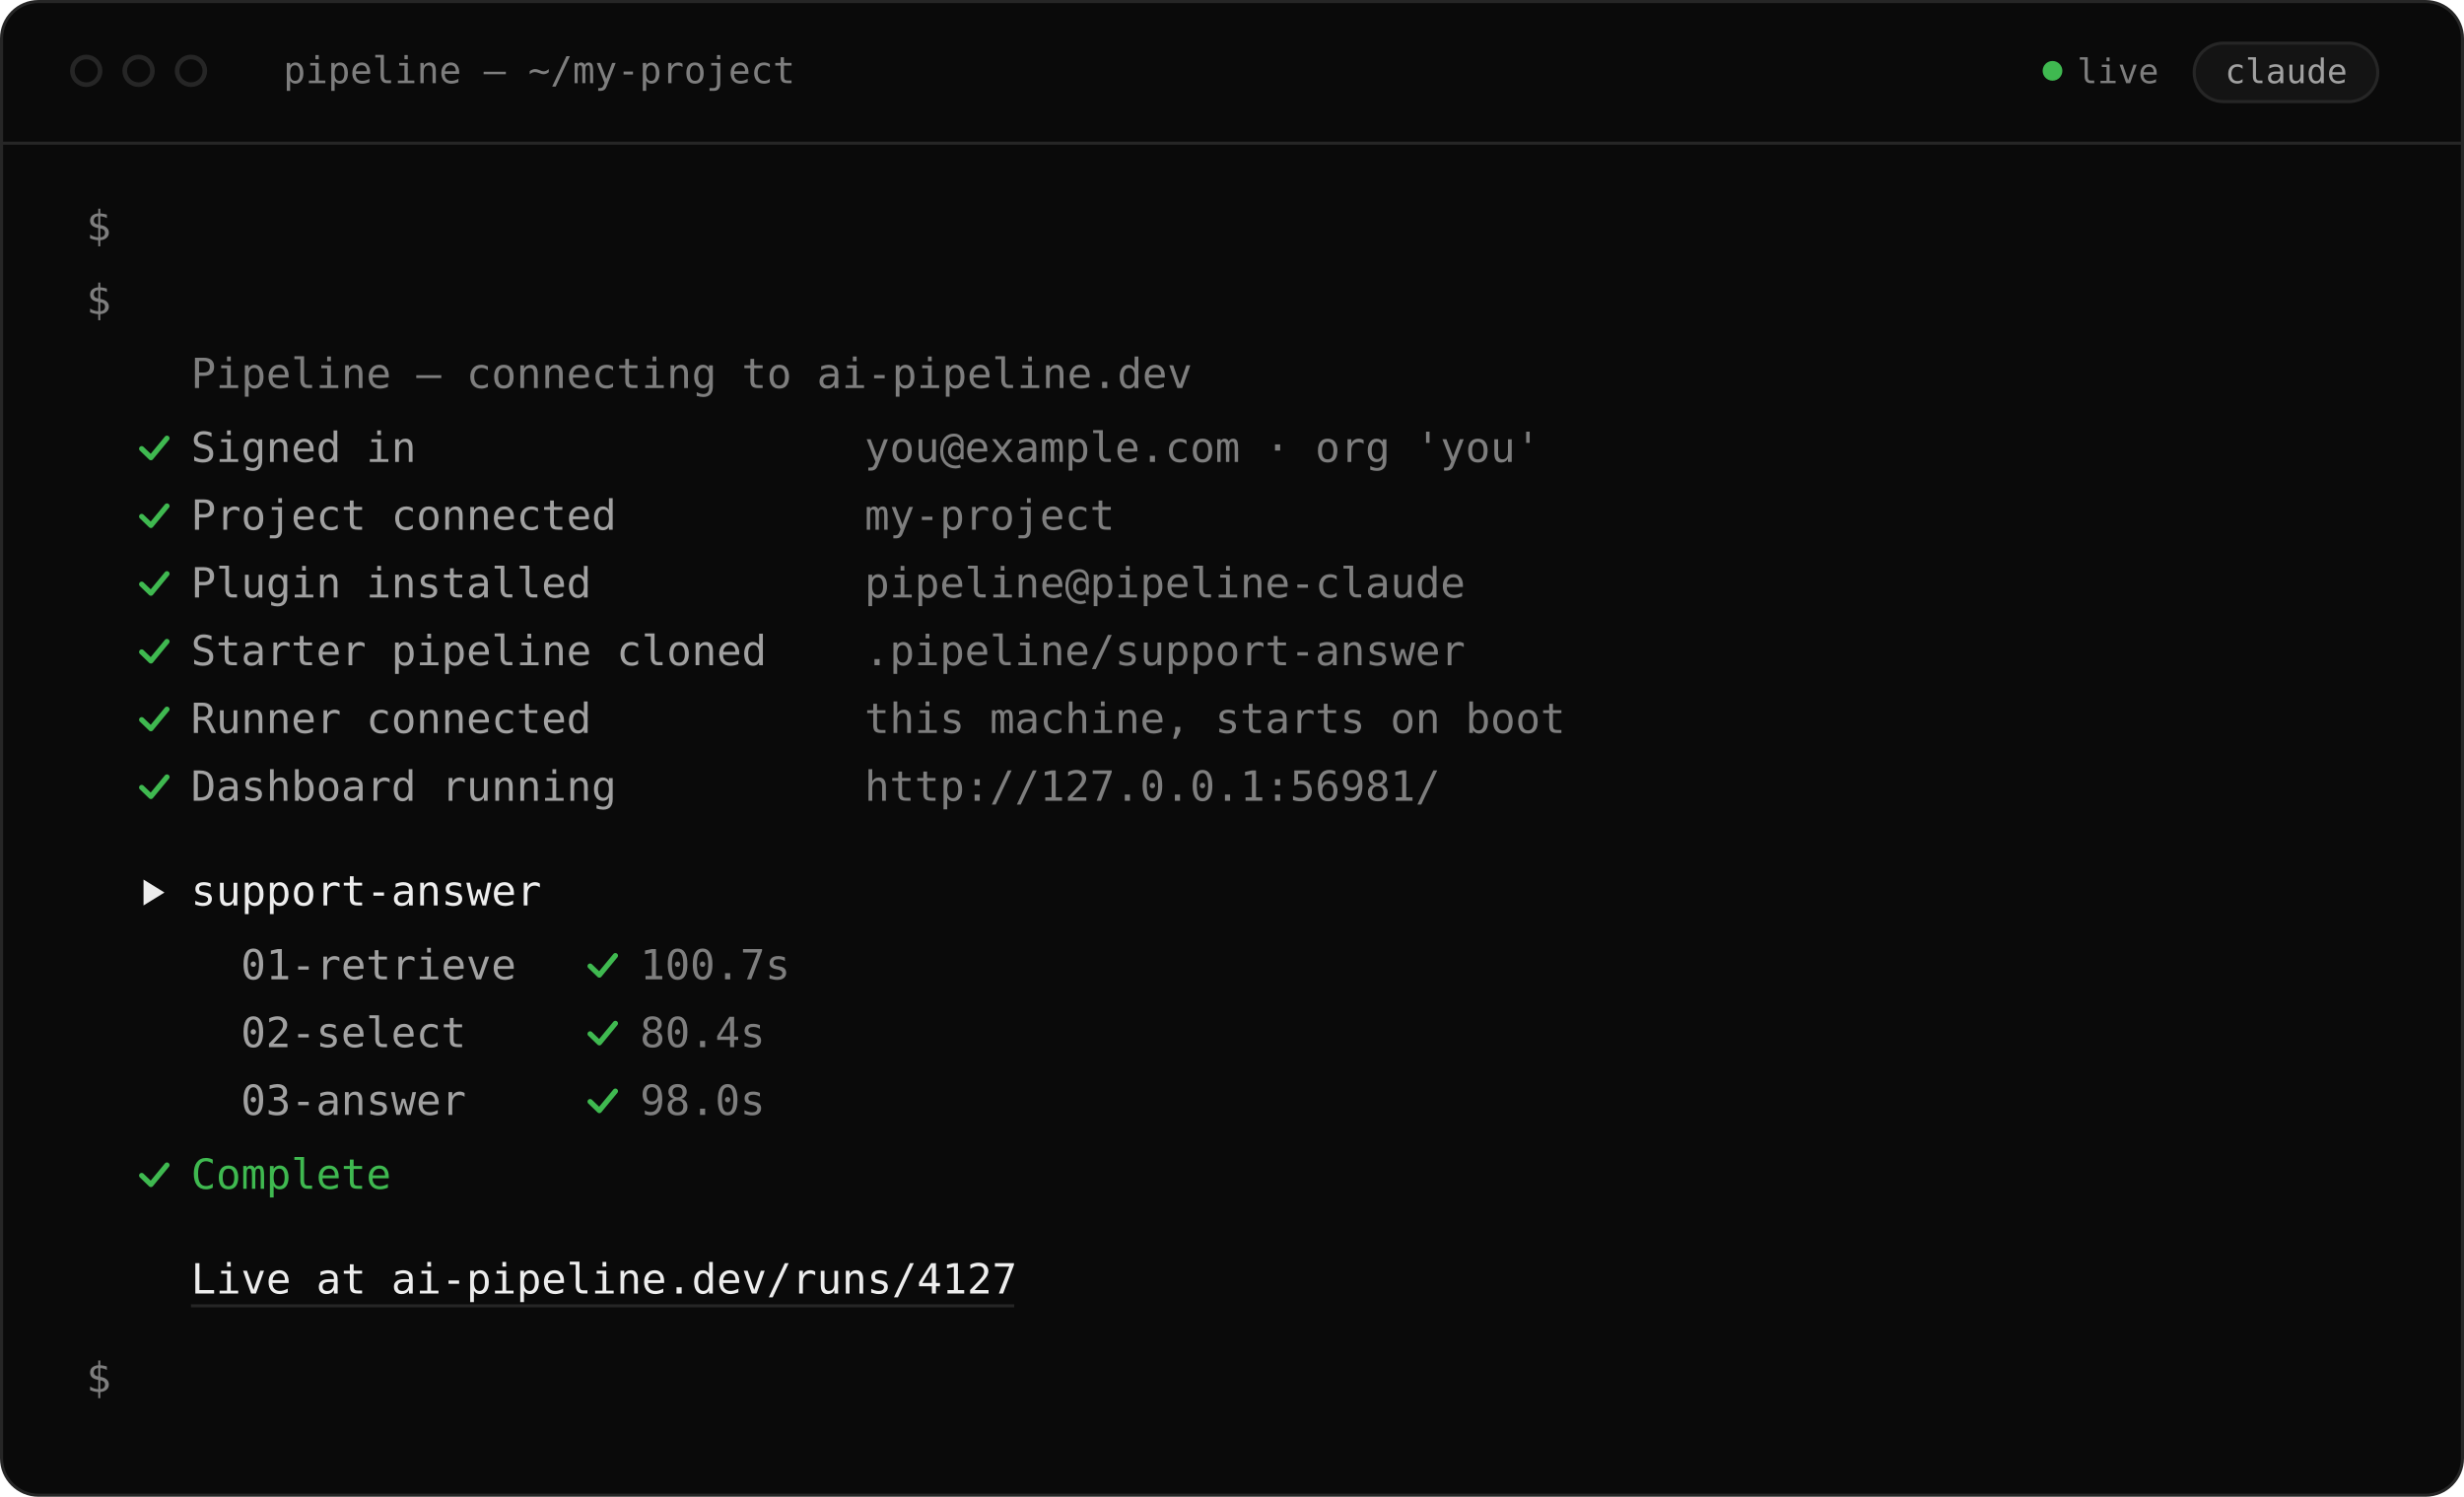
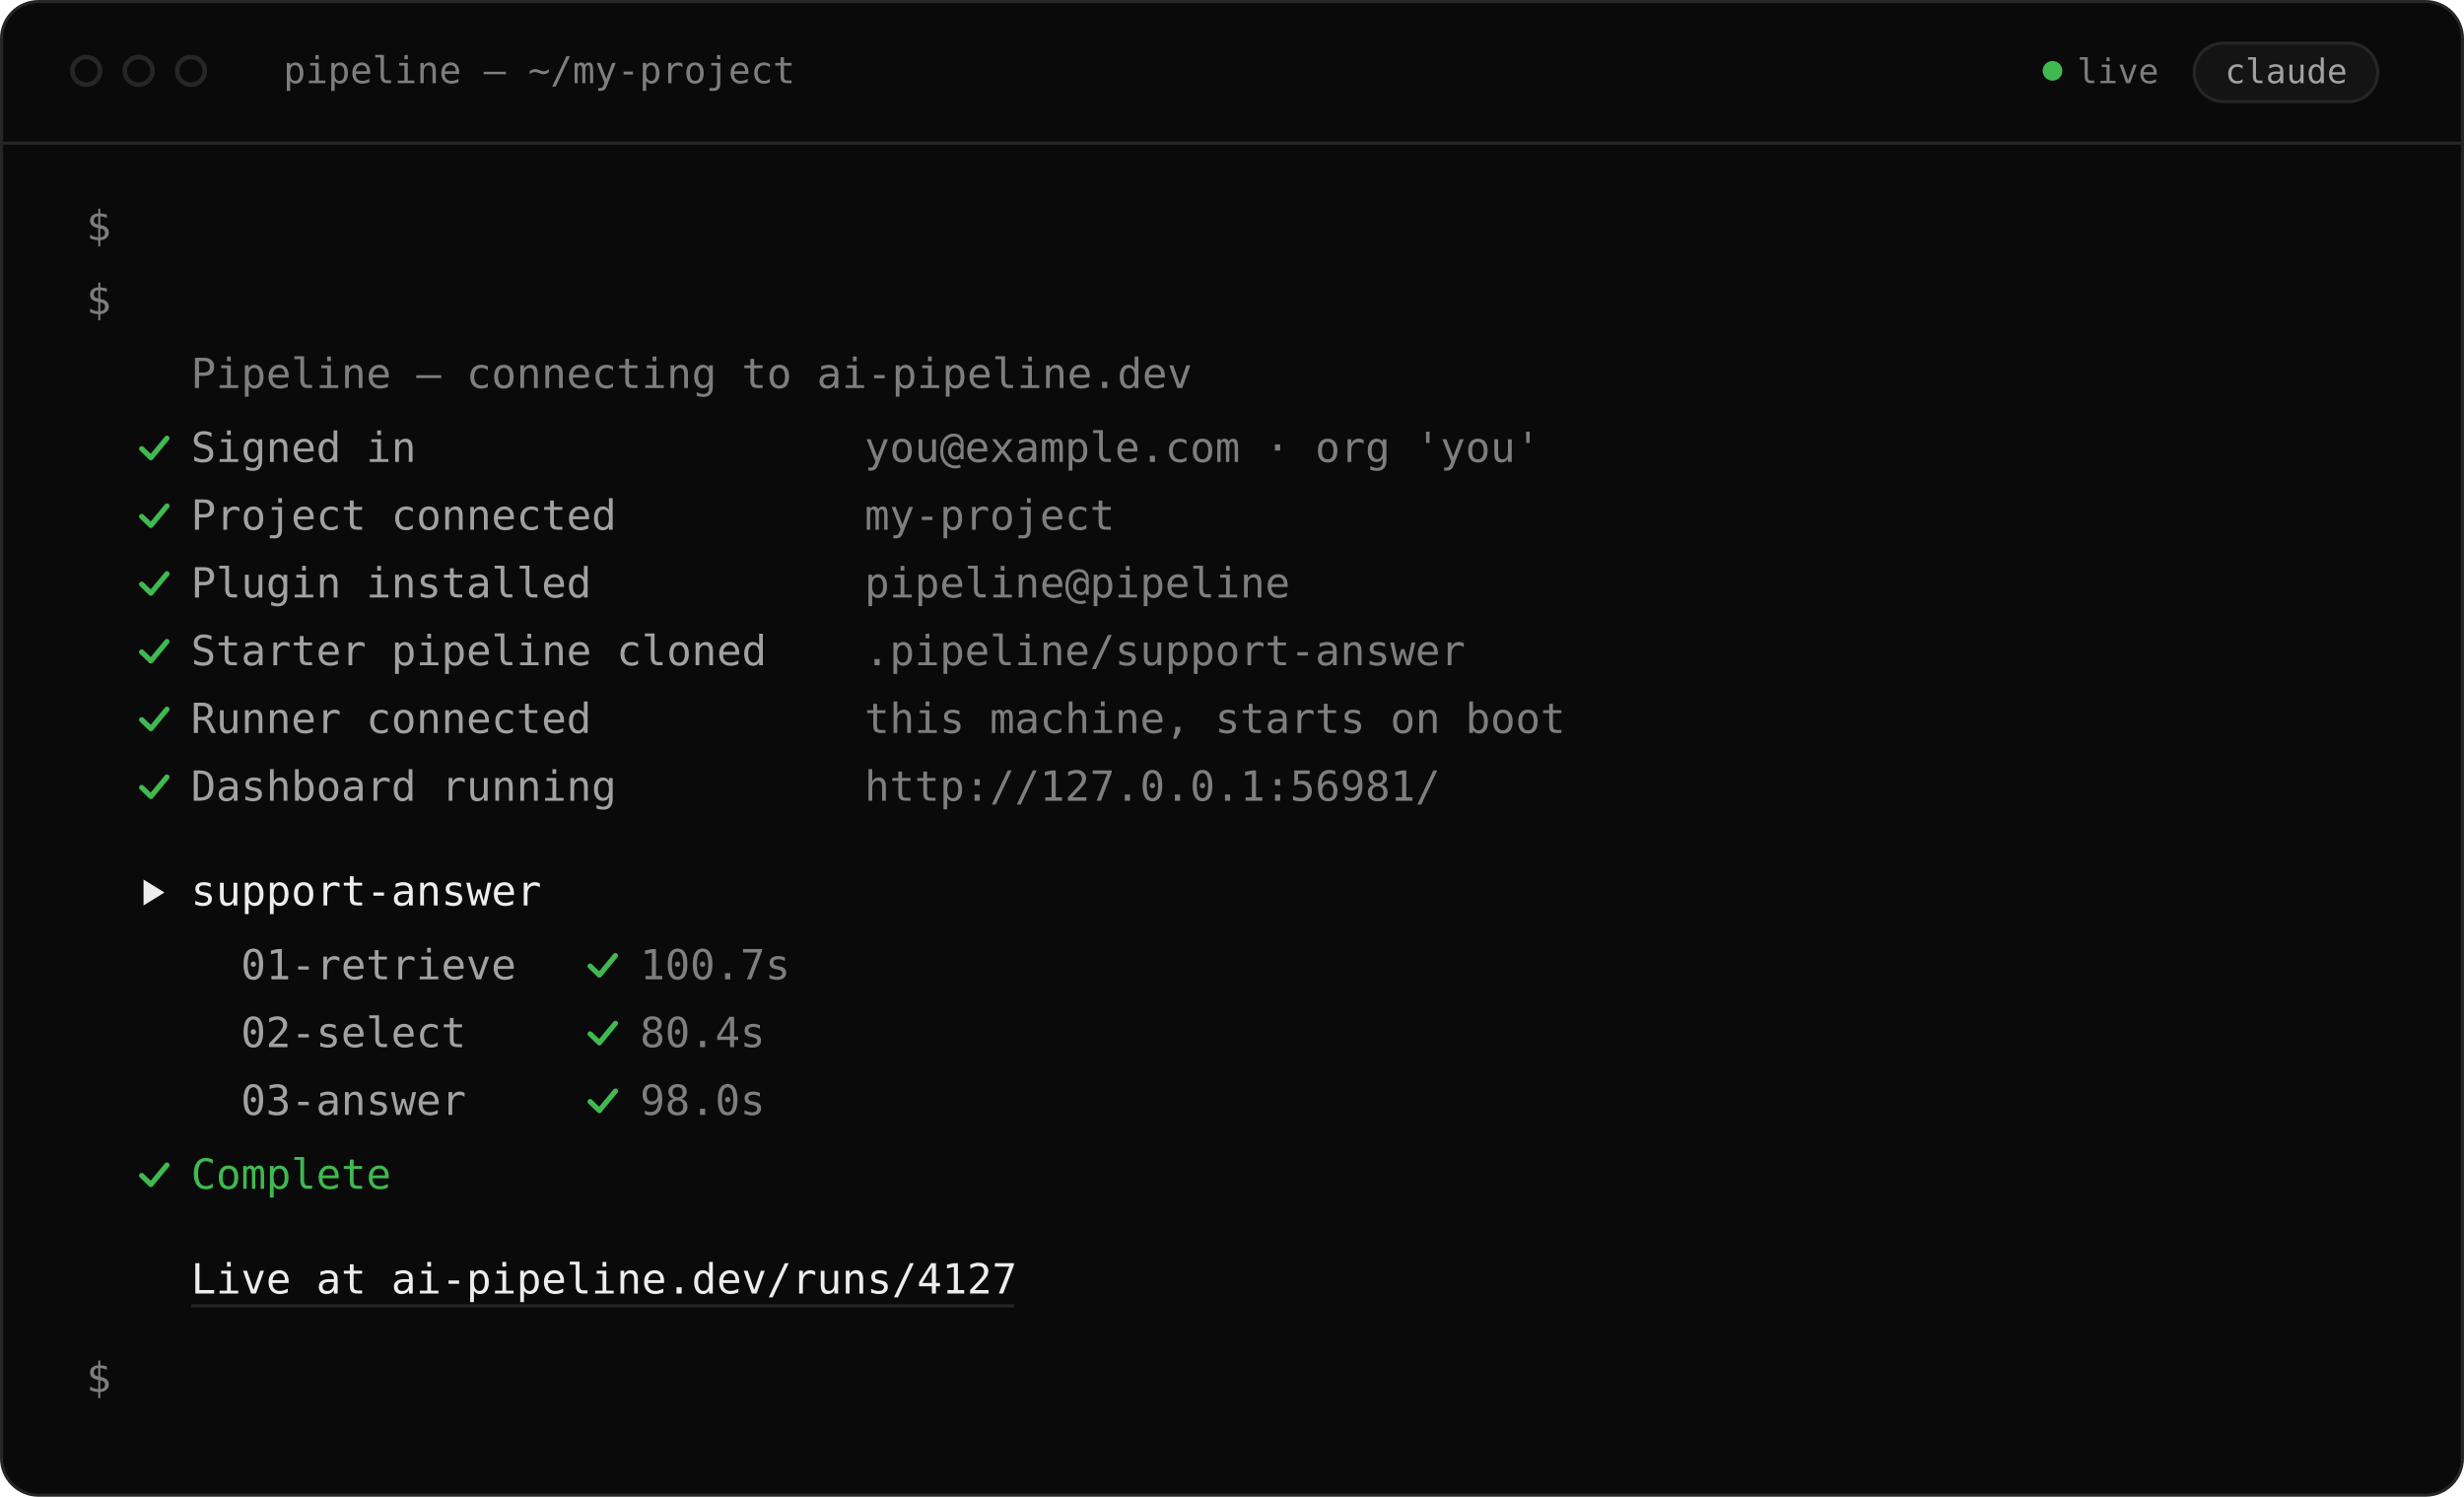
<svg xmlns="http://www.w3.org/2000/svg" width="800" height="486" viewBox="0 0 800 486" font-family="ui-monospace,SFMono-Regular,'SF Mono',Menlo,Consolas,'DejaVu Sans Mono',monospace" role="img" aria-label="Terminal recording of Pipeline's setup. `bun add -g @baizor/pipeline` then `pipeline init` signs in, connects the project, installs the plugin, clones the support-answer starter pipeline, enrols this machine as a runner and starts the local dashboard; then the starter pipeline runs its three steps to completion and the run appears on ai-pipeline.dev.">
  <defs>
    <clipPath id="p0">
      <rect x="43.2" y="64.5" height="20.25" width="0">
        <animate attributeName="width" dur="30s" repeatCount="indefinite" calcMode="discrete" keyTimes="0;0.017;0.018;0.02;0.022;0.024;0.025;0.027;0.029;0.03;0.032;0.034;0.036;0.037;0.039;0.041;0.043;0.044;0.046;0.048;0.05;0.051;0.053;0.055;0.056;0.058;0.06;0.062;0.063;1" values="0;0;10.1;18.2;26.3;34.4;42.5;50.6;58.7;66.8;74.9;83;91.1;99.2;107.3;115.4;123.5;131.6;139.7;147.8;155.9;164;172.1;180.2;188.3;196.4;204.5;212.6;220.7;220.7" />
      </rect>
    </clipPath>
    <clipPath id="p1">
      <rect x="43.2" y="88.5" height="20.25" width="0">
        <animate attributeName="width" dur="30s" repeatCount="indefinite" calcMode="discrete" keyTimes="0;0.087;0.089;0.091;0.093;0.095;0.097;0.099;0.101;0.103;0.105;0.107;0.109;0.111;0.113;1" values="0;0;10.1;18.2;26.3;34.4;42.5;50.6;58.7;66.8;74.9;83;91.1;99.2;107.3;107.3" />
      </rect>
    </clipPath>
  </defs>
  <rect x="0.5" y="0.5" width="799" height="485" rx="12" fill="#0a0a0a" stroke="#262626" />
  <path d="M0.5 46.5 H799.5" stroke="#262626" />
  <circle cx="28" cy="23" r="4.5" fill="none" stroke="#262626" stroke-width="1.5" />
  <circle cx="45" cy="23" r="4.5" fill="none" stroke="#262626" stroke-width="1.5" />
  <circle cx="62" cy="23" r="4.5" fill="none" stroke="#262626" stroke-width="1.5" />
  <text x="92" y="27" fill="#7e7e7e" font-size="12" font-family="ui-monospace,SFMono-Regular,'SF Mono',Menlo,Consolas,'DejaVu Sans Mono',monospace" font-weight="400" textLength="165.6" lengthAdjust="spacingAndGlyphs">pipeline — ~/my-project</text>
  <rect x="712.4" y="14" width="59.6" height="19" rx="9.5" fill="#141414" stroke="#262626" />
  <text x="722.4" y="27" fill="#a1a1a1" font-size="11" font-family="ui-monospace,SFMono-Regular,'SF Mono',Menlo,Consolas,'DejaVu Sans Mono',monospace" font-weight="400" textLength="39.6" lengthAdjust="spacingAndGlyphs">claude</text>
  <circle cx="666.4" cy="23" r="3.2" fill="#3fb950">
    <animate attributeName="opacity" values="1;0.3;1" dur="1.8s" repeatCount="indefinite" />
  </circle>
  <text x="674.4" y="27" fill="#7e7e7e" font-size="11" font-family="ui-monospace,SFMono-Regular,'SF Mono',Menlo,Consolas,'DejaVu Sans Mono',monospace" font-weight="400" textLength="26.4" lengthAdjust="spacingAndGlyphs">live</text>
  <g>
    <animate attributeName="opacity" dur="30s" repeatCount="indefinite" keyTimes="0;0.013;0.023;0.947;0.97;1" values="0;0;1;1;0;0" />
    <text x="28" y="78" fill="#7e7e7e" font-size="13.5" font-family="ui-monospace,SFMono-Regular,'SF Mono',Menlo,Consolas,'DejaVu Sans Mono',monospace" font-weight="400" textLength="8.1" lengthAdjust="spacingAndGlyphs">$</text>
    <g clip-path="url(#p0)">
      <text x="44.2" y="78" fill="#ededed" font-size="13.5" font-family="ui-monospace,SFMono-Regular,'SF Mono',Menlo,Consolas,'DejaVu Sans Mono',monospace" font-weight="500" textLength="218.7" lengthAdjust="spacingAndGlyphs">bun add -g @baizor/pipeline</text>
    </g>
  </g>
  <rect y="66" width="8.1" height="14.5" fill="#ededed" opacity="0" x="44.2">
    <animate attributeName="x" dur="30s" repeatCount="indefinite" calcMode="discrete" keyTimes="0;0.017;0.018;0.02;0.022;0.024;0.025;0.027;0.029;0.03;0.032;0.034;0.036;0.037;0.039;0.041;0.043;0.044;0.046;0.048;0.05;0.051;0.053;0.055;0.056;0.058;0.06;0.062;0.063;1" values="44.2;44.2;52.3;60.4;68.5;76.6;84.7;92.8;100.9;109;117.1;125.2;133.3;141.4;149.5;157.6;165.7;173.8;181.9;190;198.1;206.2;214.3;222.4;230.5;238.6;246.7;254.8;262.9;262.9" />
    <animate attributeName="opacity" dur="30s" repeatCount="indefinite" keyTimes="0;0.015;0.017;0.078;0.08;1" values="0;0;0.85;0.85;0;0" />
  </rect>
  <g>
    <animate attributeName="opacity" dur="30s" repeatCount="indefinite" keyTimes="0;0.083;0.093;0.947;0.97;1" values="0;0;1;1;0;0" />
    <text x="28" y="102" fill="#7e7e7e" font-size="13.5" font-family="ui-monospace,SFMono-Regular,'SF Mono',Menlo,Consolas,'DejaVu Sans Mono',monospace" font-weight="400" textLength="8.1" lengthAdjust="spacingAndGlyphs">$</text>
    <g clip-path="url(#p1)">
      <text x="44.2" y="102" fill="#ededed" font-size="13.5" font-family="ui-monospace,SFMono-Regular,'SF Mono',Menlo,Consolas,'DejaVu Sans Mono',monospace" font-weight="500" textLength="105.3" lengthAdjust="spacingAndGlyphs">pipeline init</text>
    </g>
  </g>
  <rect y="90" width="8.1" height="14.5" fill="#ededed" opacity="0" x="44.2">
    <animate attributeName="x" dur="30s" repeatCount="indefinite" calcMode="discrete" keyTimes="0;0.087;0.089;0.091;0.093;0.095;0.097;0.099;0.101;0.103;0.105;0.107;0.109;0.111;0.113;1" values="44.2;44.2;52.3;60.4;68.5;76.6;84.7;92.8;100.9;109;117.1;125.2;133.3;141.4;149.5;149.5" />
    <animate attributeName="opacity" dur="30s" repeatCount="indefinite" keyTimes="0;0.085;0.087;0.128;0.13;1" values="0;0;0.85;0.85;0;0" />
  </rect>
  <g>
    <animate attributeName="opacity" dur="30s" repeatCount="indefinite" keyTimes="0;0.13;0.139;0.947;0.97;1" values="0;0;1;1;0;0" />
    <text x="62" y="126" fill="#7e7e7e" font-size="13.5" font-family="ui-monospace,SFMono-Regular,'SF Mono',Menlo,Consolas,'DejaVu Sans Mono',monospace" font-weight="400" textLength="324" lengthAdjust="spacingAndGlyphs">Pipeline — connecting to ai-pipeline.dev</text>
  </g>
  <g>
    <animate attributeName="opacity" dur="30s" repeatCount="indefinite" keyTimes="0;0.16;0.169;0.947;0.97;1" values="0;0;1;1;0;0" />
    <path transform="translate(46,141.4)" d="M0 4.3 L3 7.2 L8.2 0.9" fill="none" stroke="#3fb950" stroke-width="1.7" stroke-linecap="round" stroke-linejoin="round" />
    <text x="62" y="150" fill="#a1a1a1" font-size="13.5" font-family="ui-monospace,SFMono-Regular,'SF Mono',Menlo,Consolas,'DejaVu Sans Mono',monospace" font-weight="400" textLength="72.9" lengthAdjust="spacingAndGlyphs">Signed in</text>
    <text x="280.7" y="150" fill="#7e7e7e" font-size="13.5" font-family="ui-monospace,SFMono-Regular,'SF Mono',Menlo,Consolas,'DejaVu Sans Mono',monospace" font-weight="400" textLength="218.7" lengthAdjust="spacingAndGlyphs">you@example.com · org 'you'</text>
  </g>
  <g>
    <animate attributeName="opacity" dur="30s" repeatCount="indefinite" keyTimes="0;0.187;0.196;0.947;0.97;1" values="0;0;1;1;0;0" />
    <path transform="translate(46,163.4)" d="M0 4.3 L3 7.2 L8.2 0.9" fill="none" stroke="#3fb950" stroke-width="1.7" stroke-linecap="round" stroke-linejoin="round" />
    <text x="62" y="172" fill="#a1a1a1" font-size="13.5" font-family="ui-monospace,SFMono-Regular,'SF Mono',Menlo,Consolas,'DejaVu Sans Mono',monospace" font-weight="400" textLength="137.7" lengthAdjust="spacingAndGlyphs">Project connected</text>
    <text x="280.7" y="172" fill="#7e7e7e" font-size="13.5" font-family="ui-monospace,SFMono-Regular,'SF Mono',Menlo,Consolas,'DejaVu Sans Mono',monospace" font-weight="400" textLength="81" lengthAdjust="spacingAndGlyphs">my-project</text>
  </g>
  <g>
    <animate attributeName="opacity" dur="30s" repeatCount="indefinite" keyTimes="0;0.217;0.226;0.947;0.97;1" values="0;0;1;1;0;0" />
    <path transform="translate(46,185.4)" d="M0 4.3 L3 7.2 L8.2 0.9" fill="none" stroke="#3fb950" stroke-width="1.7" stroke-linecap="round" stroke-linejoin="round" />
    <text x="62" y="194" fill="#a1a1a1" font-size="13.5" font-family="ui-monospace,SFMono-Regular,'SF Mono',Menlo,Consolas,'DejaVu Sans Mono',monospace" font-weight="400" textLength="129.6" lengthAdjust="spacingAndGlyphs">Plugin installed</text>
-     <text x="280.7" y="194" fill="#7e7e7e" font-size="13.5" font-family="ui-monospace,SFMono-Regular,'SF Mono',Menlo,Consolas,'DejaVu Sans Mono',monospace" font-weight="400" textLength="194.4" lengthAdjust="spacingAndGlyphs">pipeline@pipeline-claude</text>
+     <text x="280.7" y="194" fill="#7e7e7e" font-size="13.5" font-family="ui-monospace,SFMono-Regular,'SF Mono',Menlo,Consolas,'DejaVu Sans Mono',monospace" font-weight="400" textLength="137.7" lengthAdjust="spacingAndGlyphs">pipeline@pipeline</text>
  </g>
  <g>
    <animate attributeName="opacity" dur="30s" repeatCount="indefinite" keyTimes="0;0.247;0.256;0.947;0.97;1" values="0;0;1;1;0;0" />
    <path transform="translate(46,207.4)" d="M0 4.3 L3 7.2 L8.2 0.9" fill="none" stroke="#3fb950" stroke-width="1.7" stroke-linecap="round" stroke-linejoin="round" />
    <text x="62" y="216" fill="#a1a1a1" font-size="13.5" font-family="ui-monospace,SFMono-Regular,'SF Mono',Menlo,Consolas,'DejaVu Sans Mono',monospace" font-weight="400" textLength="186.3" lengthAdjust="spacingAndGlyphs">Starter pipeline cloned</text>
    <text x="280.7" y="216" fill="#7e7e7e" font-size="13.5" font-family="ui-monospace,SFMono-Regular,'SF Mono',Menlo,Consolas,'DejaVu Sans Mono',monospace" font-weight="400" textLength="194.4" lengthAdjust="spacingAndGlyphs">.pipeline/support-answer</text>
  </g>
  <g>
    <animate attributeName="opacity" dur="30s" repeatCount="indefinite" keyTimes="0;0.277;0.286;0.947;0.97;1" values="0;0;1;1;0;0" />
    <path transform="translate(46,229.4)" d="M0 4.3 L3 7.2 L8.2 0.9" fill="none" stroke="#3fb950" stroke-width="1.7" stroke-linecap="round" stroke-linejoin="round" />
    <text x="62" y="238" fill="#a1a1a1" font-size="13.5" font-family="ui-monospace,SFMono-Regular,'SF Mono',Menlo,Consolas,'DejaVu Sans Mono',monospace" font-weight="400" textLength="129.6" lengthAdjust="spacingAndGlyphs">Runner connected</text>
    <text x="280.7" y="238" fill="#7e7e7e" font-size="13.5" font-family="ui-monospace,SFMono-Regular,'SF Mono',Menlo,Consolas,'DejaVu Sans Mono',monospace" font-weight="400" textLength="226.8" lengthAdjust="spacingAndGlyphs">this machine, starts on boot</text>
  </g>
  <g>
    <animate attributeName="opacity" dur="30s" repeatCount="indefinite" keyTimes="0;0.307;0.316;0.947;0.97;1" values="0;0;1;1;0;0" />
    <path transform="translate(46,251.4)" d="M0 4.3 L3 7.2 L8.2 0.9" fill="none" stroke="#3fb950" stroke-width="1.7" stroke-linecap="round" stroke-linejoin="round" />
    <text x="62" y="260" fill="#a1a1a1" font-size="13.5" font-family="ui-monospace,SFMono-Regular,'SF Mono',Menlo,Consolas,'DejaVu Sans Mono',monospace" font-weight="400" textLength="137.7" lengthAdjust="spacingAndGlyphs">Dashboard running</text>
    <text x="280.7" y="260" fill="#7e7e7e" font-size="13.5" font-family="ui-monospace,SFMono-Regular,'SF Mono',Menlo,Consolas,'DejaVu Sans Mono',monospace" font-weight="400" textLength="186.3" lengthAdjust="spacingAndGlyphs">http://127.0.0.1:56981/</text>
  </g>
  <g>
    <animate attributeName="opacity" dur="30s" repeatCount="indefinite" keyTimes="0;0.347;0.356;0.947;0.97;1" values="0;0;1;1;0;0" />
    <path transform="translate(46,285.6)" d="M0.6 0 L7.4 4.2 L0.6 8.4 Z" fill="#ededed" />
    <text x="62" y="294" fill="#ededed" font-size="13.5" font-family="ui-monospace,SFMono-Regular,'SF Mono',Menlo,Consolas,'DejaVu Sans Mono',monospace" font-weight="500" textLength="113.4" lengthAdjust="spacingAndGlyphs">support-answer</text>
  </g>
  <g>
    <animate attributeName="opacity" dur="30s" repeatCount="indefinite" keyTimes="0;0.433;0.443;0.947;0.97;1" values="0;0;1;1;0;0" />
    <text x="78.2" y="318" fill="#a1a1a1" font-size="13.5" font-family="ui-monospace,SFMono-Regular,'SF Mono',Menlo,Consolas,'DejaVu Sans Mono',monospace" font-weight="400" textLength="89.1" lengthAdjust="spacingAndGlyphs">01-retrieve</text>
    <path transform="translate(191.6,309.4)" d="M0 4.3 L3 7.2 L8.2 0.9" fill="none" stroke="#3fb950" stroke-width="1.7" stroke-linecap="round" stroke-linejoin="round" />
    <text x="207.8" y="318" fill="#7e7e7e" font-size="13.5" font-family="ui-monospace,SFMono-Regular,'SF Mono',Menlo,Consolas,'DejaVu Sans Mono',monospace" font-weight="400" textLength="48.6" lengthAdjust="spacingAndGlyphs">100.7s</text>
  </g>
  <g>
    <animate attributeName="opacity" dur="30s" repeatCount="indefinite" keyTimes="0;0.54;0.549;0.947;0.97;1" values="0;0;1;1;0;0" />
    <text x="78.2" y="340" fill="#a1a1a1" font-size="13.5" font-family="ui-monospace,SFMono-Regular,'SF Mono',Menlo,Consolas,'DejaVu Sans Mono',monospace" font-weight="400" textLength="72.9" lengthAdjust="spacingAndGlyphs">02-select</text>
    <path transform="translate(191.6,331.4)" d="M0 4.3 L3 7.2 L8.2 0.9" fill="none" stroke="#3fb950" stroke-width="1.7" stroke-linecap="round" stroke-linejoin="round" />
    <text x="207.8" y="340" fill="#7e7e7e" font-size="13.5" font-family="ui-monospace,SFMono-Regular,'SF Mono',Menlo,Consolas,'DejaVu Sans Mono',monospace" font-weight="400" textLength="48.6" lengthAdjust="spacingAndGlyphs"> 80.4s</text>
  </g>
  <g>
    <animate attributeName="opacity" dur="30s" repeatCount="indefinite" keyTimes="0;0.647;0.656;0.947;0.97;1" values="0;0;1;1;0;0" />
    <text x="78.2" y="362" fill="#a1a1a1" font-size="13.5" font-family="ui-monospace,SFMono-Regular,'SF Mono',Menlo,Consolas,'DejaVu Sans Mono',monospace" font-weight="400" textLength="72.9" lengthAdjust="spacingAndGlyphs">03-answer</text>
    <path transform="translate(191.6,353.4)" d="M0 4.3 L3 7.2 L8.2 0.9" fill="none" stroke="#3fb950" stroke-width="1.7" stroke-linecap="round" stroke-linejoin="round" />
    <text x="207.8" y="362" fill="#7e7e7e" font-size="13.5" font-family="ui-monospace,SFMono-Regular,'SF Mono',Menlo,Consolas,'DejaVu Sans Mono',monospace" font-weight="400" textLength="48.6" lengthAdjust="spacingAndGlyphs"> 98.0s</text>
  </g>
  <g>
    <animate attributeName="opacity" dur="30s" repeatCount="indefinite" keyTimes="0;0.68;0.689;0.947;0.97;1" values="0;0;1;1;0;0" />
    <path transform="translate(46,377.4)" d="M0 4.3 L3 7.2 L8.2 0.9" fill="none" stroke="#3fb950" stroke-width="1.7" stroke-linecap="round" stroke-linejoin="round" />
    <text x="62" y="386" fill="#3fb950" font-size="13.5" font-family="ui-monospace,SFMono-Regular,'SF Mono',Menlo,Consolas,'DejaVu Sans Mono',monospace" font-weight="500" textLength="64.8" lengthAdjust="spacingAndGlyphs">Complete</text>
  </g>
  <g>
    <animate attributeName="opacity" dur="30s" repeatCount="indefinite" keyTimes="0;0.713;0.723;0.947;0.97;1" values="0;0;1;1;0;0" />
    <text x="62" y="420" fill="#ededed" font-size="13.5" font-family="ui-monospace,SFMono-Regular,'SF Mono',Menlo,Consolas,'DejaVu Sans Mono',monospace" font-weight="400" textLength="267.3" lengthAdjust="spacingAndGlyphs">Live at ai-pipeline.dev/runs/4127</text>
    <path d="M62 424 H329.3" stroke="#262626" />
  </g>
  <rect x="44.2" y="440" width="0" height="14.5" fill="#ededed">
    <animate attributeName="opacity" dur="1.1s" repeatCount="indefinite" values="0.85;0;0.85" />
    <animate attributeName="width" dur="30s" repeatCount="indefinite" calcMode="discrete" keyTimes="0;0.74;0.947;1" values="0;8.1;0;0" />
  </rect>
  <g>
    <animate attributeName="opacity" dur="30s" repeatCount="indefinite" keyTimes="0;0.737;0.746;0.947;0.97;1" values="0;0;1;1;0;0" />
    <text x="28" y="452" fill="#7e7e7e" font-size="13.5" font-family="ui-monospace,SFMono-Regular,'SF Mono',Menlo,Consolas,'DejaVu Sans Mono',monospace" font-weight="400" textLength="8.1" lengthAdjust="spacingAndGlyphs">$</text>
  </g>
</svg>
